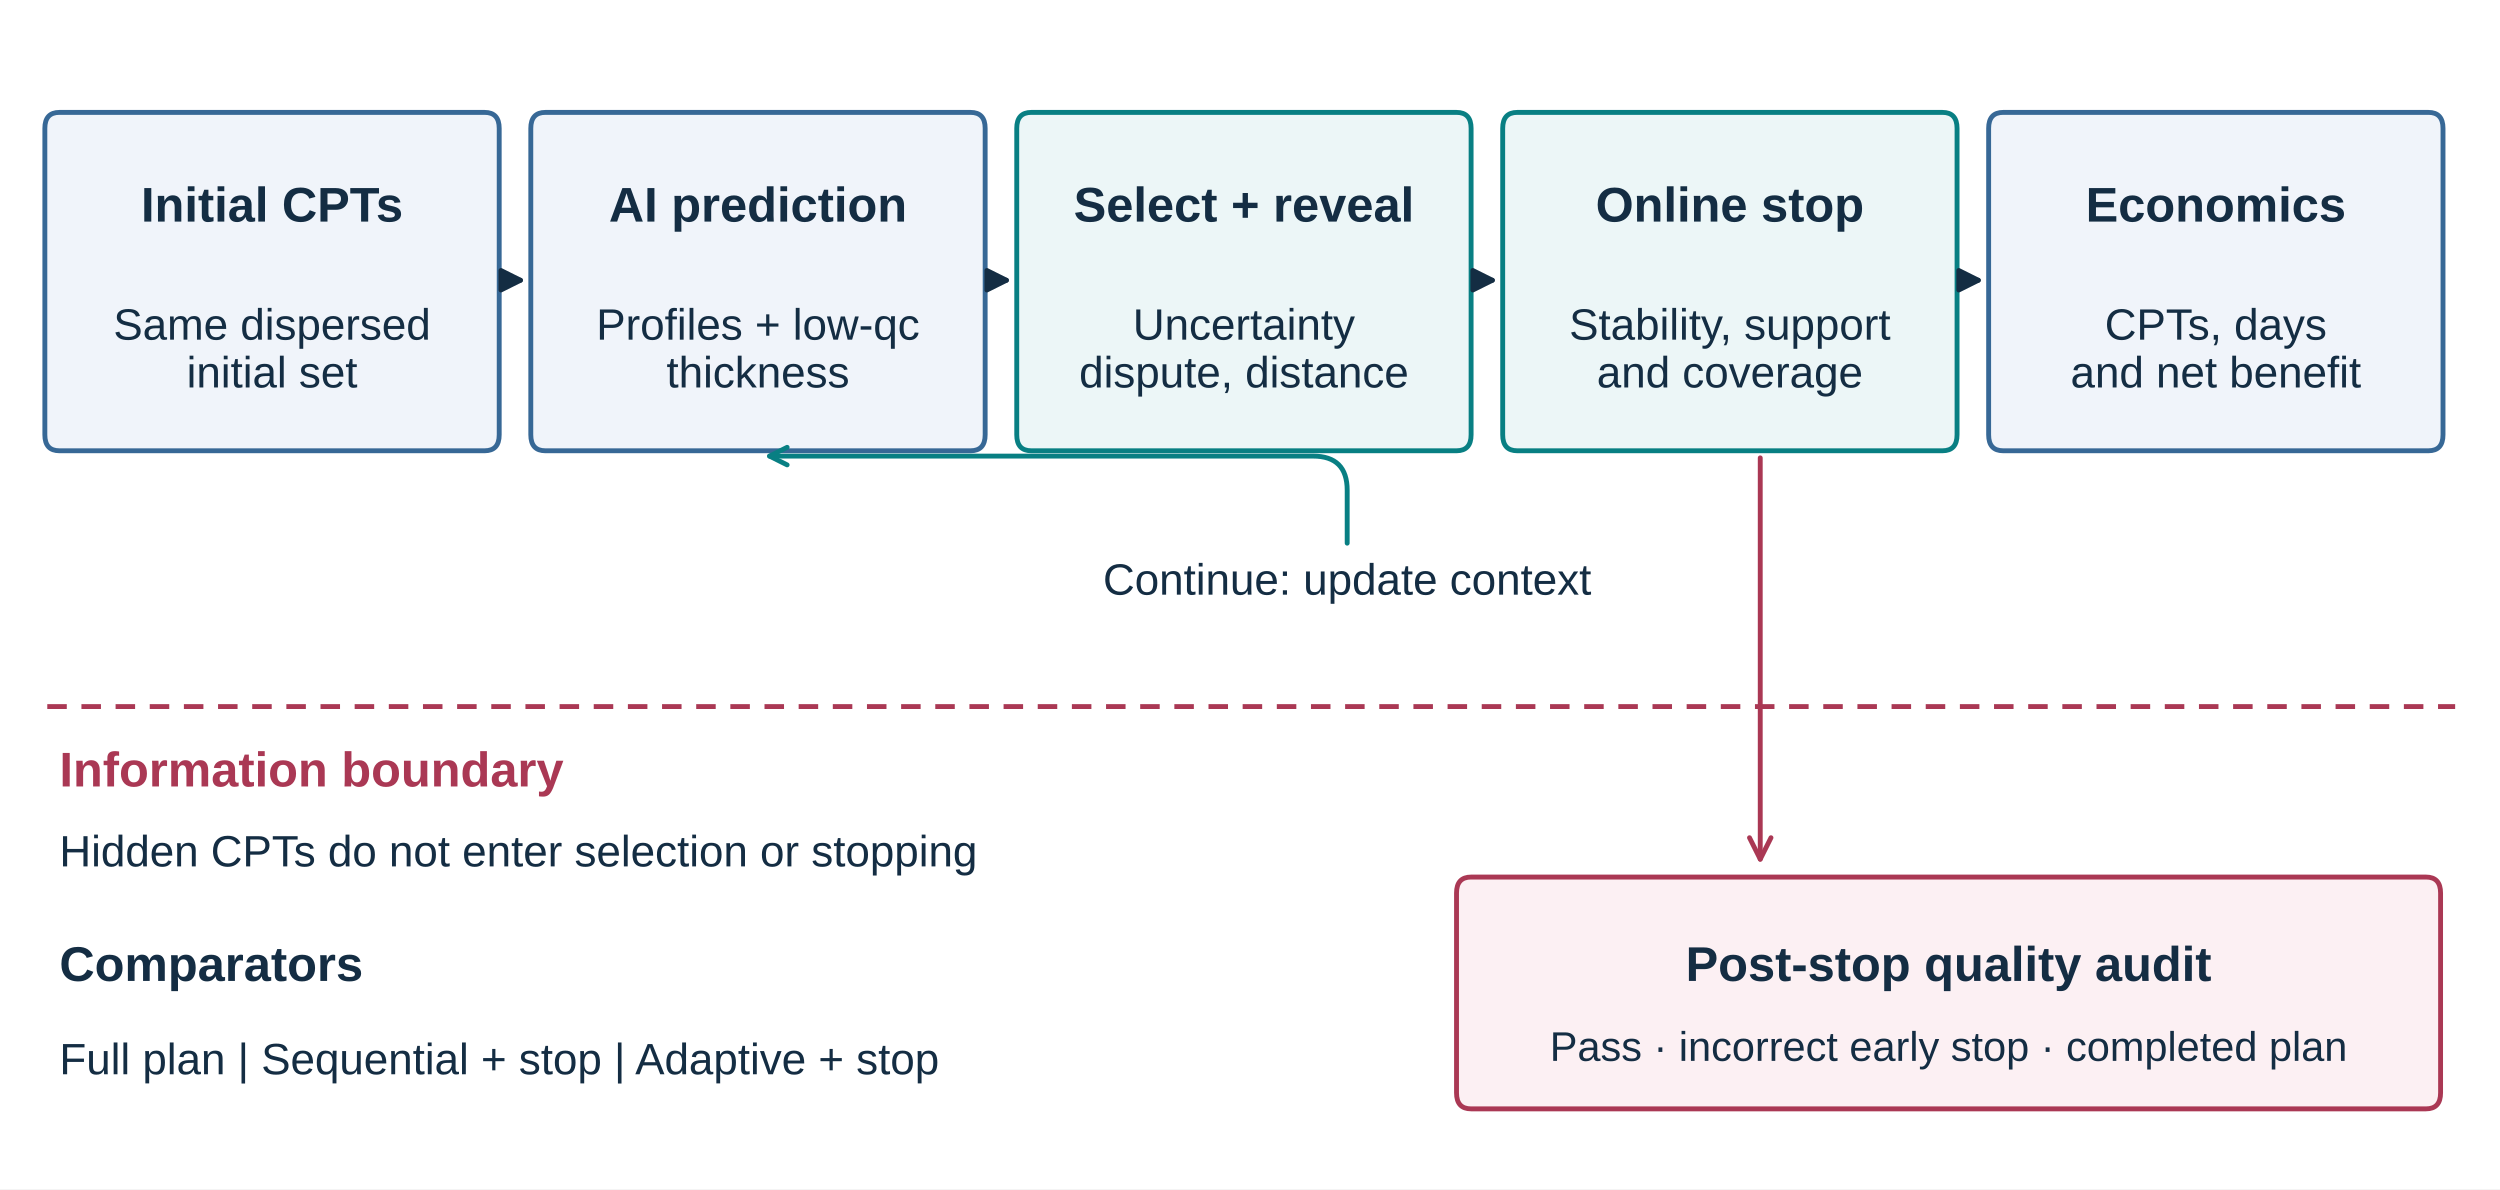
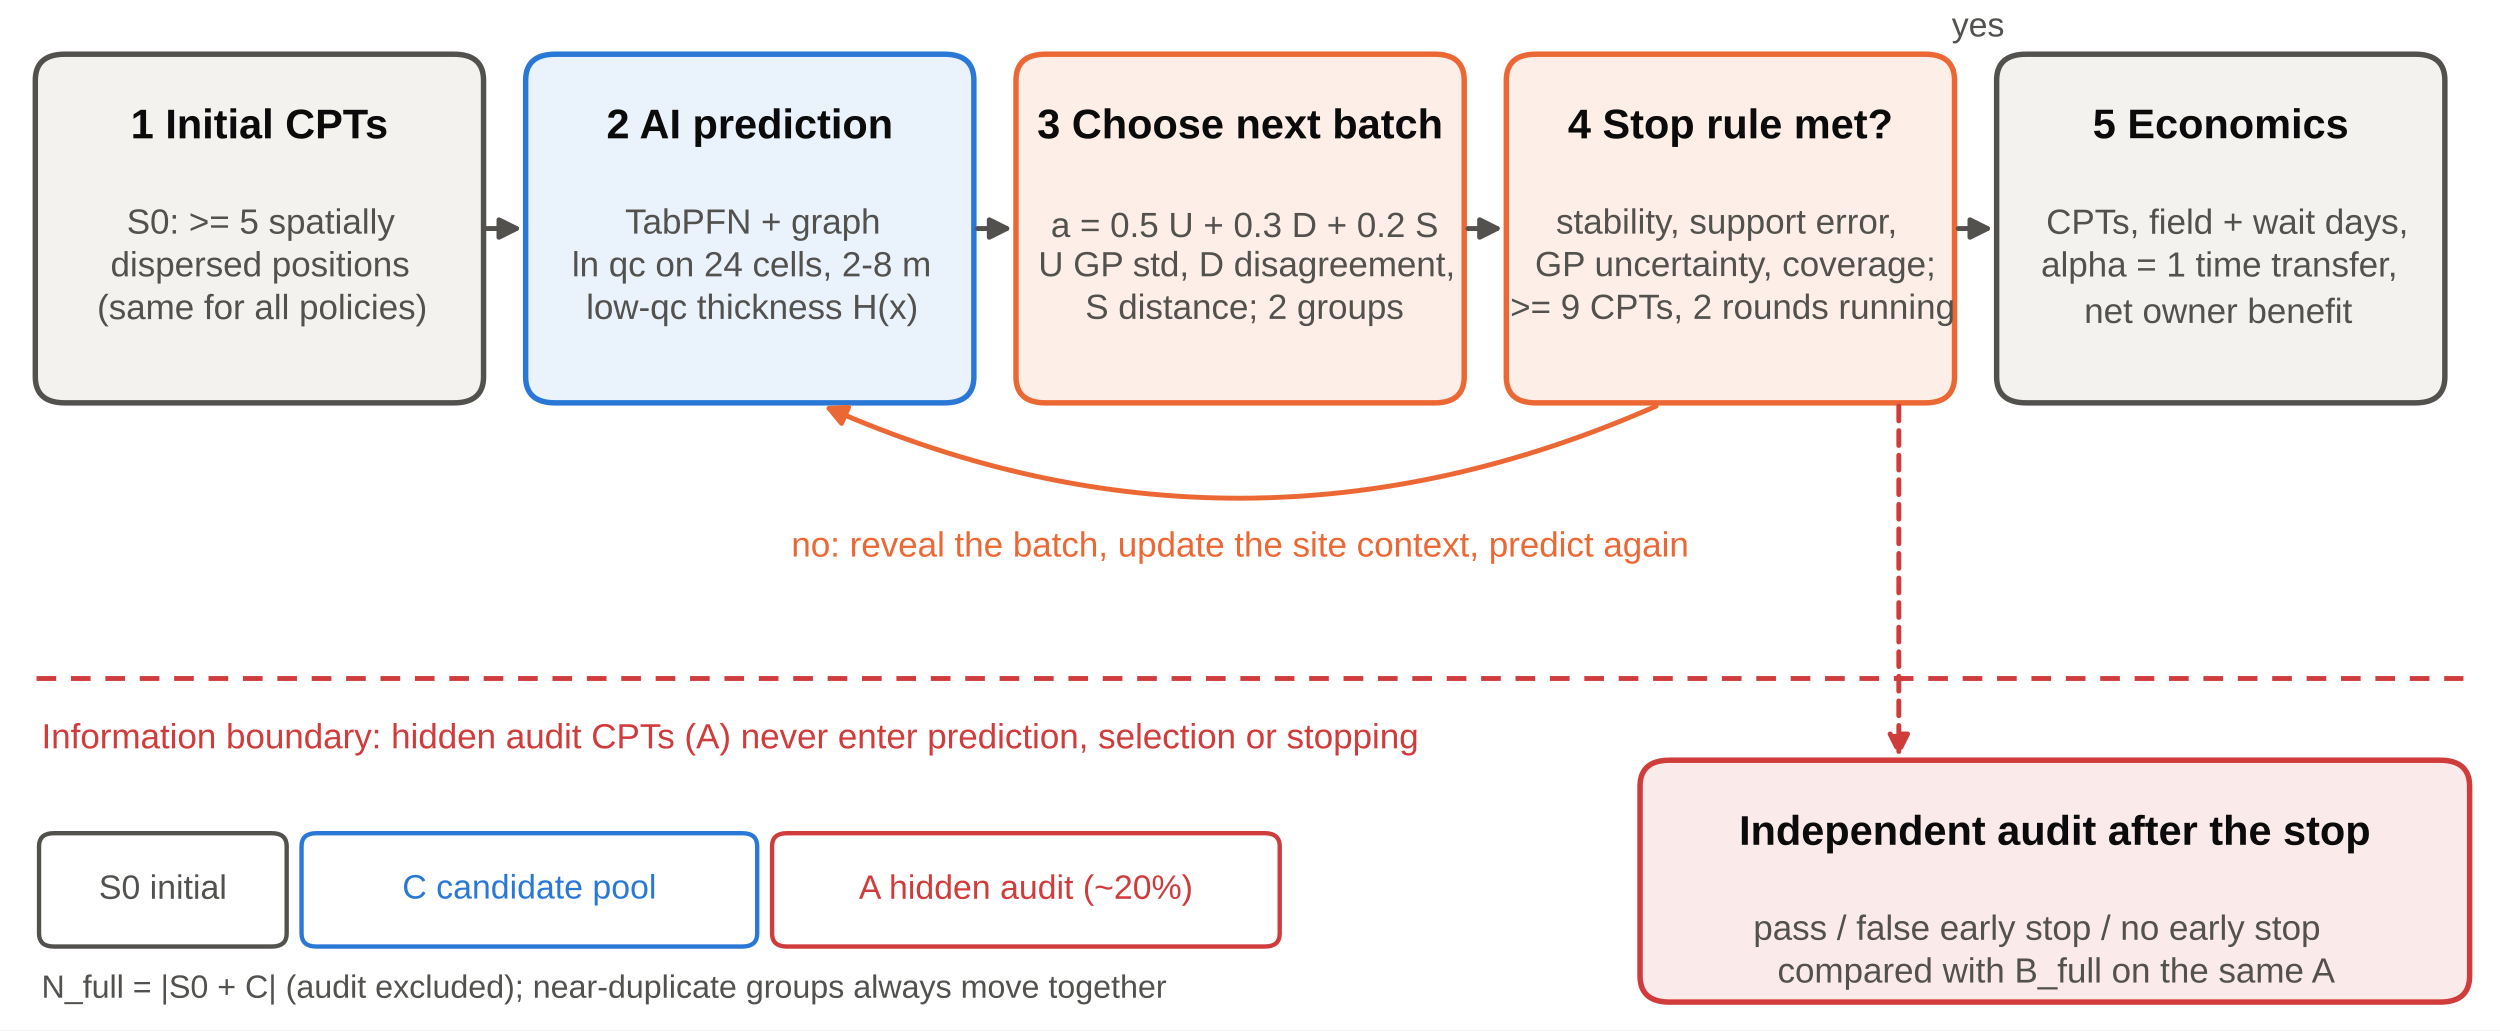
- <svg xmlns="http://www.w3.org/2000/svg" width="512.391pt" height="243.751pt" viewBox="0 0 512.391 243.751" version="1.1">
+ <svg xmlns="http://www.w3.org/2000/svg" width="457.92pt" height="188.704pt" viewBox="0 0 457.92 188.704" version="1.1">
  <defs>
    <style type="text/css">*{stroke-linejoin: round; stroke-linecap: butt}</style>
  </defs>
  <g id="figure_1">
    <g id="patch_1">
-       <path d="M 0 243.751  L 512.391 243.751  L 512.391 0  L 0 0  z " style="fill: #ffffff" />
+       <path d="M 0 188.704  L 457.92 188.704  L 457.92 -0  L 0 -0  z " style="fill: #ffffff" />
    </g>
    <g id="axes_1">
      <g id="patch_2">
-         <path d="M 12.18 92.388  L 99.328 92.388  Q 102.316 92.388 102.316 89.111  L 102.316 26.313  Q 102.316 23.036 99.328 23.036  L 12.18 23.036  Q 9.192 23.036 9.192 26.313  L 9.192 89.111  Q 9.192 92.388 12.18 92.388  z " clip-path="url(#p461dda9b91)" style="fill: #f0f4fa; stroke: #376896; stroke-linejoin: miter" />
+         <path d="M 11.912 73.79  L 83.128 73.79  Q 88.571 73.79 88.571 69  L 88.571 14.718  Q 88.571 9.929 83.128 9.929  L 11.912 9.929  Q 6.469 9.929 6.469 14.718  L 6.469 69  Q 6.469 73.79 11.912 73.79  z " clip-path="url(#p2169cbbddc)" style="fill: #f3f2ee; stroke: #52514e; stroke-linejoin: miter" />
      </g>
      <g id="patch_3">
-         <path d="M 104.812 57.439  Q 106.301 57.439 106.672 57.439  " clip-path="url(#p461dda9b91)" style="fill: none; stroke: #142d43; stroke-linecap: round" />
-         <path d="M 102.672 55.439  L 106.672 57.439  L 102.672 59.439  z " clip-path="url(#p461dda9b91)" style="fill: #142d43; stroke: #142d43; stroke-linecap: round" />
+         <path d="M 101.725 73.79  L 172.94 73.79  Q 178.384 73.79 178.384 69  L 178.384 14.718  Q 178.384 9.929 172.94 9.929  L 101.725 9.929  Q 96.282 9.929 96.282 14.718  L 96.282 69  Q 96.282 73.79 101.725 73.79  z " clip-path="url(#p2169cbbddc)" style="fill: #eaf2fc; stroke: #2a78d6; stroke-linejoin: miter" />
      </g>
      <g id="patch_4">
-         <path d="M 111.778 92.388  L 198.926 92.388  Q 201.914 92.388 201.914 89.111  L 201.914 26.313  Q 201.914 23.036 198.926 23.036  L 111.778 23.036  Q 108.79 23.036 108.79 26.313  L 108.79 89.111  Q 108.79 92.388 111.778 92.388  z " clip-path="url(#p461dda9b91)" style="fill: #f0f4fa; stroke: #376896; stroke-linejoin: miter" />
+         <path d="M 191.538 73.79  L 262.753 73.79  Q 268.196 73.79 268.196 69  L 268.196 14.718  Q 268.196 9.929 262.753 9.929  L 191.538 9.929  Q 186.095 9.929 186.095 14.718  L 186.095 69  Q 186.095 73.79 191.538 73.79  z " clip-path="url(#p2169cbbddc)" style="fill: #fdeee7; stroke: #eb6834; stroke-linejoin: miter" />
      </g>
      <g id="patch_5">
-         <path d="M 204.411 57.439  Q 205.899 57.439 206.27 57.439  " clip-path="url(#p461dda9b91)" style="fill: none; stroke: #142d43; stroke-linecap: round" />
-         <path d="M 202.27 55.439  L 206.27 57.439  L 202.27 59.439  z " clip-path="url(#p461dda9b91)" style="fill: #142d43; stroke: #142d43; stroke-linecap: round" />
+         <path d="M 281.351 73.79  L 352.566 73.79  Q 358.009 73.79 358.009 69  L 358.009 14.718  Q 358.009 9.929 352.566 9.929  L 281.351 9.929  Q 275.908 9.929 275.908 14.718  L 275.908 69  Q 275.908 73.79 281.351 73.79  z " clip-path="url(#p2169cbbddc)" style="fill: #fdeee7; stroke: #eb6834; stroke-linejoin: miter" />
      </g>
      <g id="patch_6">
-         <path d="M 211.376 92.388  L 298.524 92.388  Q 301.512 92.388 301.512 89.111  L 301.512 26.313  Q 301.512 23.036 298.524 23.036  L 211.376 23.036  Q 208.388 23.036 208.388 26.313  L 208.388 89.111  Q 208.388 92.388 211.376 92.388  z " clip-path="url(#p461dda9b91)" style="fill: #ecf6f7; stroke: #087f83; stroke-linejoin: miter" />
+         <path d="M 371.164 73.79  L 442.379 73.79  Q 447.822 73.79 447.822 69  L 447.822 14.718  Q 447.822 9.929 442.379 9.929  L 371.164 9.929  Q 365.72 9.929 365.72 14.718  L 365.72 69  Q 365.72 73.79 371.164 73.79  z " clip-path="url(#p2169cbbddc)" style="fill: #f3f2ee; stroke: #52514e; stroke-linejoin: miter" />
      </g>
      <g id="patch_7">
-         <path d="M 304.009 57.439  Q 305.497 57.439 305.868 57.439  " clip-path="url(#p461dda9b91)" style="fill: none; stroke: #142d43; stroke-linecap: round" />
-         <path d="M 301.868 55.439  L 305.868 57.439  L 301.868 59.439  z " clip-path="url(#p461dda9b91)" style="fill: #142d43; stroke: #142d43; stroke-linecap: round" />
+         <path d="M 89.251 41.859  Q 92.426 41.859 94.595 41.859  " clip-path="url(#p2169cbbddc)" style="fill: none; stroke: #52514e; stroke-width: 0.9; stroke-linecap: round" />
+         <path d="M 91.395 40.259  L 94.595 41.859  L 91.395 43.459  z " clip-path="url(#p2169cbbddc)" style="fill: #52514e; stroke: #52514e; stroke-width: 0.9; stroke-linecap: round" />
      </g>
      <g id="patch_8">
-         <path d="M 310.974 92.388  L 398.123 92.388  Q 401.111 92.388 401.111 89.111  L 401.111 26.313  Q 401.111 23.036 398.123 23.036  L 310.974 23.036  Q 307.986 23.036 307.986 26.313  L 307.986 89.111  Q 307.986 92.388 310.974 92.388  z " clip-path="url(#p461dda9b91)" style="fill: #ecf6f7; stroke: #087f83; stroke-linejoin: miter" />
+         <path d="M 179.064 41.859  Q 182.239 41.859 184.408 41.859  " clip-path="url(#p2169cbbddc)" style="fill: none; stroke: #52514e; stroke-width: 0.9; stroke-linecap: round" />
+         <path d="M 181.208 40.259  L 184.408 41.859  L 181.208 43.459  z " clip-path="url(#p2169cbbddc)" style="fill: #52514e; stroke: #52514e; stroke-width: 0.9; stroke-linecap: round" />
      </g>
      <g id="patch_9">
-         <path d="M 403.607 57.439  Q 405.095 57.439 405.466 57.439  " clip-path="url(#p461dda9b91)" style="fill: none; stroke: #142d43; stroke-linecap: round" />
-         <path d="M 401.466 55.439  L 405.466 57.439  L 401.466 59.439  z " clip-path="url(#p461dda9b91)" style="fill: #142d43; stroke: #142d43; stroke-linecap: round" />
+         <path d="M 268.877 41.859  Q 272.052 41.859 274.221 41.859  " clip-path="url(#p2169cbbddc)" style="fill: none; stroke: #52514e; stroke-width: 0.9; stroke-linecap: round" />
+         <path d="M 271.021 40.259  L 274.221 41.859  L 271.021 43.459  z " clip-path="url(#p2169cbbddc)" style="fill: #52514e; stroke: #52514e; stroke-width: 0.9; stroke-linecap: round" />
      </g>
      <g id="patch_10">
-         <path d="M 410.572 92.388  L 497.721 92.388  Q 500.709 92.388 500.709 89.111  L 500.709 26.313  Q 500.709 23.036 497.721 23.036  L 410.572 23.036  Q 407.584 23.036 407.584 26.313  L 407.584 89.111  Q 407.584 92.388 410.572 92.388  z " clip-path="url(#p461dda9b91)" style="fill: #f0f4fa; stroke: #376896; stroke-linejoin: miter" />
+         <path d="M 358.69 41.859  Q 361.865 41.859 364.034 41.859  " clip-path="url(#p2169cbbddc)" style="fill: none; stroke: #52514e; stroke-width: 0.9; stroke-linecap: round" />
+         <path d="M 360.834 40.259  L 364.034 41.859  L 360.834 43.459  z " clip-path="url(#p2169cbbddc)" style="fill: #52514e; stroke: #52514e; stroke-width: 0.9; stroke-linecap: round" />
      </g>
      <g id="patch_11">
-         <path d="M 301.512 227.268  L 497.223 227.268  Q 500.211 227.268 500.211 223.991  L 500.211 183.036  Q 500.211 179.759 497.223 179.759  L 301.512 179.759  Q 298.524 179.759 298.524 183.036  L 298.524 223.991  Q 298.524 227.268 301.512 227.268  z " clip-path="url(#p461dda9b91)" style="fill: #fcf0f3; stroke: #aa3854; stroke-linejoin: miter" />
+         <path d="M 303.35 74.388  Q 227.146 107.918 151.862 74.794  " clip-path="url(#p2169cbbddc)" style="fill: none; stroke: #eb6834; stroke-width: 0.9; stroke-linecap: round" />
+         <path d="M 154.146 77.547  L 151.862 74.794  L 155.435 74.618  z " clip-path="url(#p2169cbbddc)" style="fill: #eb6834; stroke: #eb6834; stroke-width: 0.9; stroke-linecap: round" />
+       </g>
+       <g id="patch_12">
+         <path d="M 9.871 173.373  L 49.788 173.373  Q 52.51 173.373 52.51 170.978  L 52.51 155.013  Q 52.51 152.618 49.788 152.618  L 9.871 152.618  Q 7.15 152.618 7.15 155.013  L 7.15 170.978  Q 7.15 173.373 9.871 173.373  z " clip-path="url(#p2169cbbddc)" style="fill: #ffffff; stroke: #52514e; stroke-width: 0.8; stroke-linejoin: miter" />
+       </g>
+       <g id="patch_13">
+         <path d="M 57.953 173.373  L 135.972 173.373  Q 138.694 173.373 138.694 170.978  L 138.694 155.013  Q 138.694 152.618 135.972 152.618  L 57.953 152.618  Q 55.231 152.618 55.231 155.013  L 55.231 170.978  Q 55.231 173.373 57.953 173.373  z " clip-path="url(#p2169cbbddc)" style="fill: #ffffff; stroke: #2a78d6; stroke-width: 0.8; stroke-linejoin: miter" />
+       </g>
+       <g id="patch_14">
+         <path d="M 144.137 173.373  L 231.682 173.373  Q 234.403 173.373 234.403 170.978  L 234.403 155.013  Q 234.403 152.618 231.682 152.618  L 144.137 152.618  Q 141.415 152.618 141.415 155.013  L 141.415 170.978  Q 141.415 173.373 144.137 173.373  z " clip-path="url(#p2169cbbddc)" style="fill: #ffffff; stroke: #d03b3b; stroke-width: 0.8; stroke-linejoin: miter" />
+       </g>
+       <g id="patch_15">
+         <path d="M 305.845 183.551  L 446.915 183.551  Q 452.358 183.551 452.358 178.761  L 452.358 144.037  Q 452.358 139.247 446.915 139.247  L 305.845 139.247  Q 300.402 139.247 300.402 144.037  L 300.402 178.761  Q 300.402 183.551 305.845 183.551  z " clip-path="url(#p2169cbbddc)" style="fill: #fbeaea; stroke: #d03b3b; stroke-linejoin: miter" />
+       </g>
+       <g id="patch_16">
+         <path d="M 347.803 74.388  Q 347.803 106.518 347.803 137.642  " clip-path="url(#p2169cbbddc)" style="fill: none; stroke-dasharray: 2.7,1.8; stroke-dashoffset: 0; stroke: #d03b3b; stroke-width: 0.9; stroke-linecap: round" />
+         <path d="M 349.403 134.442  L 347.803 137.642  L 346.203 134.442  z " clip-path="url(#p2169cbbddc)" style="fill: #d03b3b; stroke-dasharray: 2.7,1.8; stroke-dashoffset: 0; stroke: #d03b3b; stroke-width: 0.9; stroke-linecap: round" />
      </g>
      <g id="line2d_1">
-         <path d="M 9.69 144.811  L 503.199 144.811  " clip-path="url(#p461dda9b91)" style="fill: none; stroke-dasharray: 4,3; stroke-dashoffset: 0; stroke: #aa3854" />
+         <path d="M 6.696 124.28  L 451.224 124.28  " clip-path="url(#p2169cbbddc)" style="fill: none; stroke-dasharray: 3.6,2.7; stroke-dashoffset: 0; stroke: #d03b3b; stroke-width: 0.9" />
      </g>
      <g id="text_1">
-         <text style="font-weight: 700; font-size: 10px; font-family: 'Arial', 'DejaVu Sans', sans-serif; text-anchor: middle; fill: #142d43" x="55.754" y="45.425" transform="rotate(-0 55.75408 45.4252)">Initial CPTs</text>
+         <text style="font-weight: 700; font-size: 7.6px; font-family: 'Segoe UI', 'Arial', 'DejaVu Sans', sans-serif; text-anchor: middle; fill: #0b0b0b" x="47.52" y="25.334" transform="rotate(-0 47.52 25.33386)">1  Initial CPTs</text>
      </g>
      <g id="text_2">
-         <text style="font-size: 9px; font-family: 'Arial', 'DejaVu Sans', sans-serif; fill: #142d43" transform="translate(23.23877 69.61423)">Same dispersed</text>
-         <text style="font-size: 9px; font-family: 'Arial', 'DejaVu Sans', sans-serif; fill: #142d43" transform="translate(38.24697 79.40964)">initial set</text>
+         <text style="font-size: 6.4px; font-family: 'Segoe UI', 'Arial', 'DejaVu Sans', sans-serif; fill: #52514e" transform="translate(23.215 42.78929)">S0: &gt;= 5 spatially</text>
+         <text style="font-size: 6.4px; font-family: 'Segoe UI', 'Arial', 'DejaVu Sans', sans-serif; fill: #52514e" transform="translate(20.2495 50.61442)">dispersed positions</text>
+         <text style="font-size: 6.4px; font-family: 'Segoe UI', 'Arial', 'DejaVu Sans', sans-serif; fill: #52514e" transform="translate(17.7855 58.45654)">(same for all policies)</text>
      </g>
      <g id="text_3">
-         <text style="font-weight: 700; font-size: 10px; font-family: 'Arial', 'DejaVu Sans', sans-serif; text-anchor: middle; fill: #142d43" x="155.352" y="45.425" transform="rotate(-0 155.3522 45.4252)">AI prediction</text>
+         <text style="font-weight: 700; font-size: 7.6px; font-family: 'Segoe UI', 'Arial', 'DejaVu Sans', sans-serif; text-anchor: middle; fill: #0b0b0b" x="137.333" y="25.334" transform="rotate(-0 137.3328 25.33386)">2  AI prediction</text>
      </g>
      <g id="text_4">
-         <text style="font-size: 9px; font-family: 'Arial', 'DejaVu Sans', sans-serif; fill: #142d43" transform="translate(122.216 69.61423)">Profiles + low-qc</text>
-         <text style="font-size: 9px; font-family: 'Arial', 'DejaVu Sans', sans-serif; fill: #142d43" transform="translate(136.5949 79.40964)">thickness</text>
+         <text style="font-size: 6.4px; font-family: 'Segoe UI', 'Arial', 'DejaVu Sans', sans-serif; fill: #52514e" transform="translate(114.4983 42.78929)">TabPFN + graph</text>
+         <text style="font-size: 6.4px; font-family: 'Segoe UI', 'Arial', 'DejaVu Sans', sans-serif; fill: #52514e" transform="translate(104.7498 50.61442)">ln qc on 24 cells, 2-8 m</text>
+         <text style="font-size: 6.4px; font-family: 'Segoe UI', 'Arial', 'DejaVu Sans', sans-serif; fill: #52514e" transform="translate(107.3638 58.42254)">low-qc thickness H(x)</text>
      </g>
      <g id="text_5">
-         <text style="font-weight: 700; font-size: 10px; font-family: 'Arial', 'DejaVu Sans', sans-serif; text-anchor: middle; fill: #142d43" x="254.95" y="45.425" transform="rotate(-0 254.9503 45.4252)">Select + reveal</text>
+         <text style="font-weight: 700; font-size: 7.6px; font-family: 'Segoe UI', 'Arial', 'DejaVu Sans', sans-serif; text-anchor: middle; fill: #0b0b0b" x="227.146" y="25.334" transform="rotate(-0 227.1456 25.33386)">3  Choose next batch</text>
      </g>
      <g id="text_6">
-         <text style="font-size: 9px; font-family: 'Arial', 'DejaVu Sans', sans-serif; fill: #142d43" transform="translate(232.1923 69.61414)">Uncertainty</text>
-         <text style="font-size: 9px; font-family: 'Arial', 'DejaVu Sans', sans-serif; fill: #142d43" transform="translate(221.1806 79.40973)">dispute, distance</text>
+         <text style="font-size: 6.4px; font-family: 'Segoe UI', 'Arial', 'DejaVu Sans', sans-serif; fill: #52514e" transform="translate(192.4876 43.41229)">a = 0.5 U + 0.3 D + 0.2 S</text>
+         <text style="font-size: 6.4px; font-family: 'Segoe UI', 'Arial', 'DejaVu Sans', sans-serif; fill: #52514e" transform="translate(190.1796 50.59742)">U GP std, D disagreement,</text>
+         <text style="font-size: 6.4px; font-family: 'Segoe UI', 'Arial', 'DejaVu Sans', sans-serif; fill: #52514e" transform="translate(198.7821 58.40554)">S distance; 2 groups</text>
      </g>
      <g id="text_7">
-         <text style="font-weight: 700; font-size: 10px; font-family: 'Arial', 'DejaVu Sans', sans-serif; text-anchor: middle; fill: #142d43" x="354.548" y="45.425" transform="rotate(-0 354.5484 45.4252)">Online stop</text>
+         <text style="font-weight: 700; font-size: 7.6px; font-family: 'Segoe UI', 'Arial', 'DejaVu Sans', sans-serif; text-anchor: middle; fill: #0b0b0b" x="316.958" y="25.334" transform="rotate(-0 316.9584 25.33386)">4  Stop rule met?</text>
      </g>
      <g id="text_8">
-         <text style="font-size: 9px; font-family: 'Arial', 'DejaVu Sans', sans-serif; fill: #142d43" transform="translate(321.6175 69.61405)">Stability, support</text>
-         <text style="font-size: 9px; font-family: 'Arial', 'DejaVu Sans', sans-serif; fill: #142d43" transform="translate(327.2805 79.40964)">and coverage</text>
+         <text style="font-size: 6.4px; font-family: 'Segoe UI', 'Arial', 'DejaVu Sans', sans-serif; fill: #52514e" transform="translate(285.0174 42.78929)">stability, support error,</text>
+         <text style="font-size: 6.4px; font-family: 'Segoe UI', 'Arial', 'DejaVu Sans', sans-serif; fill: #52514e" transform="translate(281.1544 50.56742)">GP uncertainty, coverage;</text>
+         <text style="font-size: 6.4px; font-family: 'Segoe UI', 'Arial', 'DejaVu Sans', sans-serif; fill: #52514e" transform="translate(276.6184 58.40554)">&gt;= 9 CPTs, 2 rounds running</text>
      </g>
      <g id="text_9">
-         <text style="font-weight: 700; font-size: 10px; font-family: 'Arial', 'DejaVu Sans', sans-serif; text-anchor: middle; fill: #142d43" x="454.147" y="45.425" transform="rotate(-0 454.1465 45.4252)">Economics</text>
+         <text style="font-weight: 700; font-size: 7.6px; font-family: 'Segoe UI', 'Arial', 'DejaVu Sans', sans-serif; text-anchor: middle; fill: #0b0b0b" x="406.771" y="25.315" transform="rotate(-0 406.7712 25.31487)">5  Economics</text>
      </g>
      <g id="text_10">
-         <text style="font-size: 9px; font-family: 'Arial', 'DejaVu Sans', sans-serif; fill: #142d43" transform="translate(431.3899 69.61414)">CPTs, days</text>
-         <text style="font-size: 9px; font-family: 'Arial', 'DejaVu Sans', sans-serif; fill: #142d43" transform="translate(424.3741 79.40973)">and net benefit</text>
-       </g>
-       <g id="patch_12">
-         <path d="M 276.115 111.325  L 276.115 100.48  Q 276.115 93.48 269.115 93.48  L 157.726 93.48  " style="fill: none; stroke: #087f83; stroke-linecap: round" />
-         <path d="M 161.326 95.28  L 157.726 93.48  L 161.326 91.68  " style="fill: none; stroke: #087f83; stroke-linecap: round" />
+         <text style="font-size: 6.4px; font-family: 'Segoe UI', 'Arial', 'DejaVu Sans', sans-serif; fill: #52514e" transform="translate(374.7922 42.82329)">CPTs, field + wait days,</text>
+         <text style="font-size: 6.4px; font-family: 'Segoe UI', 'Arial', 'DejaVu Sans', sans-serif; fill: #52514e" transform="translate(373.8627 50.64842)">alpha = 1 time transfer,</text>
+         <text style="font-size: 6.4px; font-family: 'Segoe UI', 'Arial', 'DejaVu Sans', sans-serif; fill: #52514e" transform="translate(381.7642 59.15504)">net owner benefit</text>
      </g>
      <g id="text_11">
-         <text style="font-size: 9px; font-family: 'Arial', 'DejaVu Sans', sans-serif; text-anchor: middle; fill: #142d43" x="276.115" y="121.876" transform="rotate(-0 276.1149 121.8756)">Continue: update context</text>
+         <text style="font-size: 6.2px; font-family: 'Segoe UI', 'Arial', 'DejaVu Sans', sans-serif; text-anchor: middle; fill: #52514e" x="362.318" y="6.674" transform="rotate(-0 362.3184 6.67377)">yes</text>
      </g>
      <g id="text_12">
-         <text style="font-weight: 700; font-size: 10px; font-family: 'Arial', 'DejaVu Sans', sans-serif; text-anchor: start; fill: #aa3854" x="12.18" y="161.193" transform="rotate(-0 12.17991 161.1929)">Information boundary</text>
+         <text style="font-size: 6.4px; font-family: 'Segoe UI', 'Arial', 'DejaVu Sans', sans-serif; text-anchor: middle; fill: #eb6834" x="227.146" y="101.948" transform="rotate(-0 227.1456 101.9478)">no: reveal the batch, update the site context, predict again</text>
      </g>
      <g id="text_13">
-         <text style="font-size: 9px; font-family: 'Arial', 'DejaVu Sans', sans-serif; text-anchor: start; fill: #142d43" x="12.18" y="177.575" transform="rotate(-0 12.17991 177.5752)">Hidden CPTs do not enter selection or stopping</text>
+         <text style="font-size: 6.4px; font-family: 'Segoe UI', 'Arial', 'DejaVu Sans', sans-serif; text-anchor: start; fill: #d03b3b" x="7.603" y="137.068" transform="rotate(-0 7.6032 137.0683)">Information boundary: hidden audit CPTs (A) never enter prediction, selection or stopping</text>
      </g>
      <g id="text_14">
-         <text style="font-weight: 700; font-size: 10px; font-family: 'Arial', 'DejaVu Sans', sans-serif; text-anchor: middle; fill: #142d43" x="399.368" y="201.056" transform="rotate(-0 399.3676 201.0564)">Post-stop quality audit</text>
+         <text style="font-size: 6.2px; font-family: 'Segoe UI', 'Arial', 'DejaVu Sans', sans-serif; text-anchor: middle; fill: #52514e" x="29.83" y="164.638" transform="rotate(-0 29.8296 164.6379)">S0  initial</text>
      </g>
      <g id="text_15">
-         <text style="font-size: 8.5px; font-family: 'Arial', 'DejaVu Sans', sans-serif; text-anchor: middle; fill: #142d43" x="399.368" y="217.439" transform="rotate(-0 399.3676 217.4386)">Pass · incorrect early stop · completed plan</text>
-       </g>
-       <g id="patch_13">
-         <path d="M 360.773 93.844  Q 360.773 135.53 360.773 176.097  " style="fill: none; stroke: #aa3854; stroke-linecap: round" />
-         <path d="M 362.973 171.697  L 360.773 176.097  L 358.573 171.697  " style="fill: none; stroke: #aa3854; stroke-linecap: round" />
+         <text style="font-size: 6.2px; font-family: 'Segoe UI', 'Arial', 'DejaVu Sans', sans-serif; text-anchor: middle; fill: #2a78d6" x="96.962" y="164.577" transform="rotate(-0 96.9624 164.5773)">C  candidate pool</text>
      </g>
      <g id="text_16">
-         <text style="font-weight: 700; font-size: 10px; font-family: 'Arial', 'DejaVu Sans', sans-serif; text-anchor: start; fill: #142d43" x="12.18" y="201.056" transform="rotate(-0 12.17991 201.0564)">Comparators</text>
+         <text style="font-size: 6.2px; font-family: 'Segoe UI', 'Arial', 'DejaVu Sans', sans-serif; text-anchor: middle; fill: #d03b3b" x="187.909" y="164.638" transform="rotate(-0 187.9092 164.6379)">A  hidden audit (~20%)</text>
      </g>
      <g id="text_17">
-         <text style="font-size: 9px; font-family: 'Arial', 'DejaVu Sans', sans-serif; text-anchor: start; fill: #142d43" x="12.18" y="220.169" transform="rotate(-0 12.17991 220.169)">Full plan  |  Sequential + stop  |  Adaptive + stop</text>
+         <text style="font-size: 5.9px; font-family: 'Segoe UI', 'Arial', 'DejaVu Sans', sans-serif; text-anchor: start; fill: #52514e" x="7.603" y="182.761" transform="rotate(-0 7.6032 182.7609)">N_full = |S0 + C| (audit excluded); near-duplicate groups always move together</text>
+       </g>
+       <g id="text_18">
+         <text style="font-weight: 700; font-size: 7.6px; font-family: 'Segoe UI', 'Arial', 'DejaVu Sans', sans-serif; text-anchor: middle; fill: #0b0b0b" x="376.38" y="154.741" transform="rotate(-0 376.38 154.7412)">Independent audit after the stop</text>
+       </g>
+       <g id="text_19">
+         <text style="font-size: 6.4px; font-family: 'Segoe UI', 'Arial', 'DejaVu Sans', sans-serif; fill: #52514e" transform="translate(321.1475 172.1416)">pass  /  false early stop  /  no early stop</text>
+         <text style="font-size: 6.4px; font-family: 'Segoe UI', 'Arial', 'DejaVu Sans', sans-serif; fill: #52514e" transform="translate(325.5885 179.9667)">compared with B_full on the same A</text>
      </g>
    </g>
  </g>
  <defs>
-     <clipPath id="p461dda9b91">
-       <rect x="7.2" y="7.2" width="497.991" height="229.351" />
+     <clipPath id="p2169cbbddc">
+       <rect x="2.16" y="2.944" width="453.6" height="183.6" />
    </clipPath>
  </defs>
</svg>
